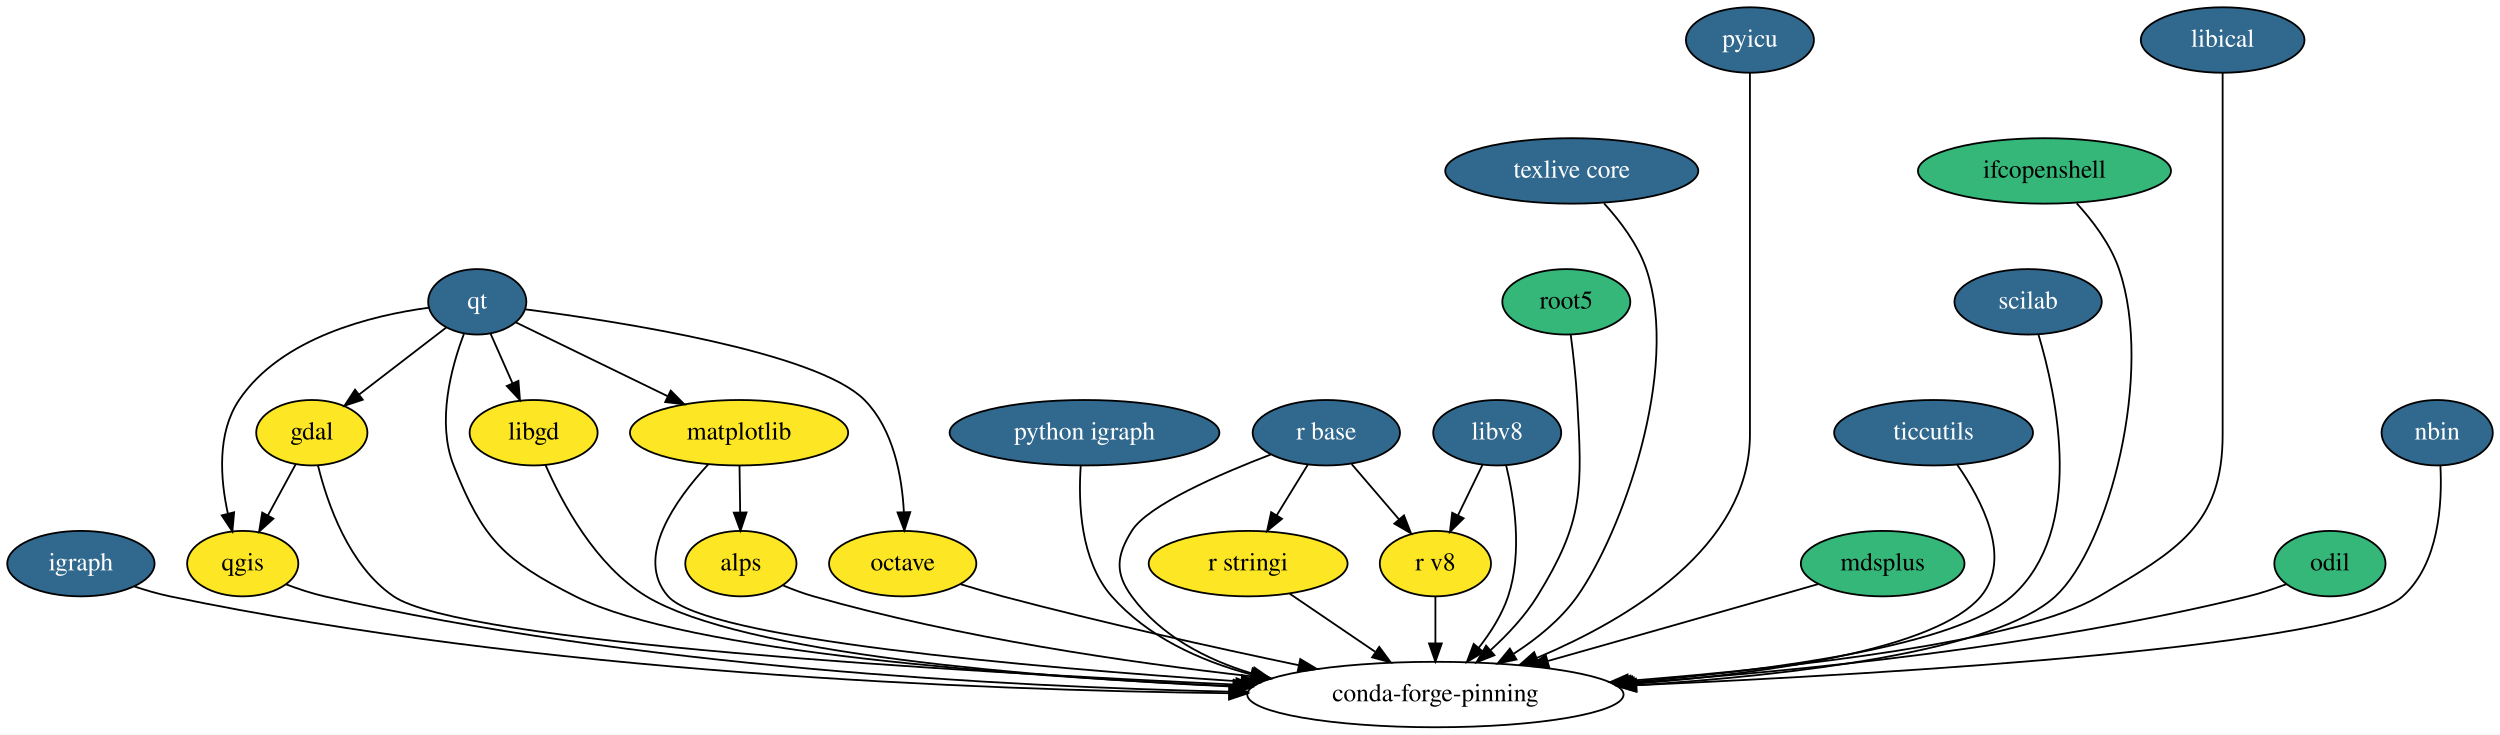
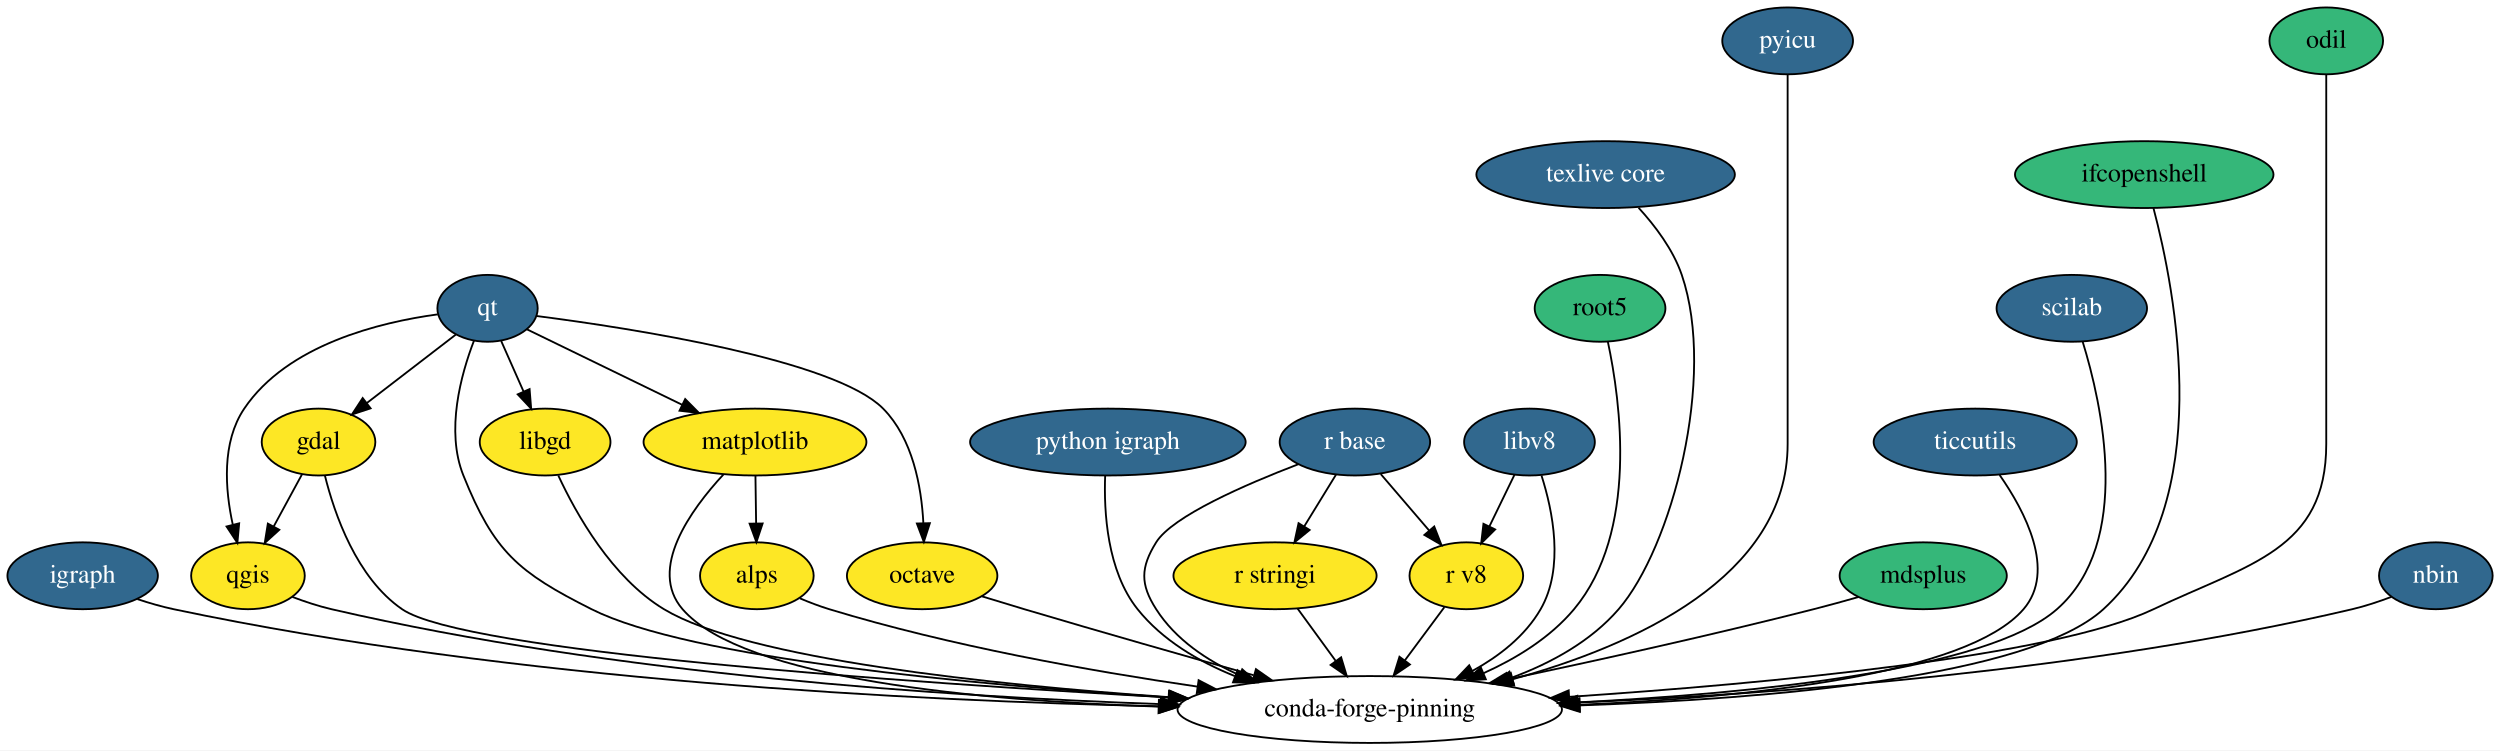
- <svg xmlns="http://www.w3.org/2000/svg" xmlns:xlink="http://www.w3.org/1999/xlink" width="1375pt" height="404pt" viewBox="0.00 0.00 1375.05 404.00">
+ <svg xmlns="http://www.w3.org/2000/svg" xmlns:xlink="http://www.w3.org/1999/xlink" width="1346pt" height="404pt" viewBox="0.00 0.00 1346.05 404.00">
  <g id="graph0" class="graph" transform="scale(1 1) rotate(0) translate(4 400)">
-     <polygon fill="white" stroke="transparent" points="-4,4 -4,-400 1371.05,-400 1371.05,4 -4,4" />
+     <polygon fill="white" stroke="transparent" points="-4,4 -4,-400 1342.05,-400 1342.05,4 -4,4" />
    <g id="node1" class="node">
      <g id="a_node1">
        <a xlink:href="https://github.com/conda-forge/gdal-feedstock" xlink:title="gdal">
          <ellipse fill="#fde725" stroke="black" cx="167.5" cy="-162" rx="30.59" ry="18" />
          <text text-anchor="middle" x="167.5" y="-158.3" font-family="Times,serif" font-size="14.00">gdal</text>
        </a>
      </g>
    </g>
    <g id="node2" class="node">
      <g id="a_node2">
        <a xlink:href="https://github.com/conda-forge/qgis-feedstock" xlink:title="qgis">
          <ellipse fill="#fde725" stroke="black" cx="129.5" cy="-90" rx="30.59" ry="18" />
          <text text-anchor="middle" x="129.5" y="-86.3" font-family="Times,serif" font-size="14.00">qgis</text>
        </a>
      </g>
    </g>
    <g id="edge1" class="edge">
      <path fill="none" stroke="black" d="M158.69,-144.76C154.15,-136.4 148.51,-126.02 143.4,-116.61" />
      <polygon fill="black" stroke="black" points="146.38,-114.75 138.53,-107.63 140.22,-118.09 146.38,-114.75" />
    </g>
    <g id="node3" class="node">
-       <ellipse fill="none" stroke="black" cx="785.5" cy="-18" rx="103.5" ry="18" />
-       <text text-anchor="middle" x="785.5" y="-14.3" font-family="Times,serif" font-size="14.00">conda-forge-pinning</text>
+       <ellipse fill="none" stroke="black" cx="733.5" cy="-18" rx="103.5" ry="18" />
+       <text text-anchor="middle" x="733.5" y="-14.3" font-family="Times,serif" font-size="14.00">conda-forge-pinning</text>
    </g>
    <g id="edge2" class="edge">
-       <path fill="none" stroke="black" d="M170.9,-143.95C176.03,-123.17 187.88,-88.75 212.5,-72 249.83,-46.6 520.18,-30.64 675.83,-23.46" />
-       <polygon fill="black" stroke="black" points="676.09,-26.95 685.91,-23 675.77,-19.96 676.09,-26.95" />
+       <path fill="none" stroke="black" d="M170.93,-143.99C176.08,-123.24 187.96,-88.86 212.5,-72 245.7,-49.18 482.68,-32.56 625.34,-24.48" />
+       <polygon fill="black" stroke="black" points="625.66,-27.97 635.45,-23.92 625.27,-20.98 625.66,-27.97" />
    </g>
    <g id="edge3" class="edge">
-       <path fill="none" stroke="black" d="M153.41,-78.58C160.12,-76.04 167.5,-73.59 174.5,-72 345.03,-33.17 548.27,-22.35 672.03,-19.58" />
-       <polygon fill="black" stroke="black" points="672.36,-23.08 682.28,-19.37 672.21,-16.08 672.36,-23.08" />
+       <path fill="none" stroke="black" d="M153.42,-78.61C160.13,-76.07 167.5,-73.62 174.5,-72 326.48,-36.76 506.92,-24.86 620.82,-20.9" />
+       <polygon fill="black" stroke="black" points="621.08,-24.4 630.95,-20.56 620.84,-17.4 621.08,-24.4" />
    </g>
    <g id="node4" class="node">
      <g id="a_node4">
        <a xlink:href="https://github.com/conda-forge/igraph-feedstock/pull/18" xlink:title="igraph">
          <ellipse fill="#31688e" stroke="black" cx="40.5" cy="-90" rx="40.5" ry="18" />
          <text text-anchor="middle" x="40.5" y="-86.3" font-family="Times,serif" font-size="14.00" fill="white">igraph</text>
        </a>
      </g>
    </g>
    <g id="edge4" class="edge">
-       <path fill="none" stroke="black" d="M69.69,-77.5C76.13,-75.35 82.98,-73.36 89.5,-72 291.63,-29.98 532.96,-20.41 671.81,-18.72" />
-       <polygon fill="black" stroke="black" points="672.08,-22.22 682.04,-18.6 672,-15.22 672.08,-22.22" />
+       <path fill="none" stroke="black" d="M69.96,-77.44C76.32,-75.32 83.07,-73.36 89.5,-72 272.52,-33.37 490.32,-22.58 619.96,-19.75" />
+       <polygon fill="black" stroke="black" points="620.37,-23.24 630.29,-19.53 620.22,-16.24 620.37,-23.24" />
    </g>
    <g id="node5" class="node">
      <g id="a_node5">
        <a xlink:href="https://github.com/conda-forge/libgd-feedstock" xlink:title="libgd">
          <ellipse fill="#fde725" stroke="black" cx="289.5" cy="-162" rx="35.19" ry="18" />
          <text text-anchor="middle" x="289.5" y="-158.3" font-family="Times,serif" font-size="14.00">libgd</text>
        </a>
      </g>
    </g>
    <g id="edge5" class="edge">
-       <path fill="none" stroke="black" d="M296.02,-144.3C305.09,-123.54 323.59,-88.8 351.5,-72 404.16,-40.3 563.87,-27.5 674.12,-22.37" />
-       <polygon fill="black" stroke="black" points="674.46,-25.86 684.3,-21.91 674.15,-18.86 674.46,-25.86" />
+       <path fill="none" stroke="black" d="M296.6,-144C306.22,-123.28 325.47,-88.91 353.5,-72 398.05,-45.12 529.73,-31.31 625.62,-24.63" />
+       <polygon fill="black" stroke="black" points="625.92,-28.11 635.66,-23.94 625.45,-21.13 625.92,-28.11" />
    </g>
    <g id="node6" class="node">
      <g id="a_node6">
        <a xlink:href="https://github.com/conda-forge/matplotlib-feedstock" xlink:title="matplotlib">
          <ellipse fill="#fde725" stroke="black" cx="402.5" cy="-162" rx="60" ry="18" />
          <text text-anchor="middle" x="402.5" y="-158.3" font-family="Times,serif" font-size="14.00">matplotlib</text>
        </a>
      </g>
    </g>
    <g id="edge6" class="edge">
-       <path fill="none" stroke="black" d="M385.51,-144.56C367.68,-125.32 344.64,-93.38 363.5,-72 384.09,-48.66 560.57,-33.08 678.69,-25.16" />
-       <polygon fill="black" stroke="black" points="679.12,-28.64 688.87,-24.48 678.66,-21.65 679.12,-28.64" />
+       <path fill="none" stroke="black" d="M385.58,-144.61C367.8,-125.43 344.82,-93.54 363.5,-72 396.24,-34.23 523.56,-22.73 619.77,-19.55" />
+       <polygon fill="black" stroke="black" points="619.97,-23.05 629.86,-19.25 619.76,-16.05 619.97,-23.05" />
    </g>
    <g id="node7" class="node">
      <g id="a_node7">
        <a xlink:href="https://github.com/conda-forge/alps-feedstock" xlink:title="alps">
          <ellipse fill="#fde725" stroke="black" cx="403.5" cy="-90" rx="30.59" ry="18" />
          <text text-anchor="middle" x="403.5" y="-86.3" font-family="Times,serif" font-size="14.00">alps</text>
        </a>
      </g>
    </g>
    <g id="edge7" class="edge">
      <path fill="none" stroke="black" d="M402.75,-143.7C402.86,-135.98 402.99,-126.71 403.11,-118.11" />
      <polygon fill="black" stroke="black" points="406.61,-118.15 403.26,-108.1 399.61,-118.05 406.61,-118.15" />
    </g>
    <g id="edge8" class="edge">
-       <path fill="none" stroke="black" d="M426.84,-77.94C432.22,-75.71 437.99,-73.57 443.5,-72 523.22,-49.27 616.34,-35.64 685.27,-27.91" />
-       <polygon fill="black" stroke="black" points="685.7,-31.39 695.26,-26.81 684.94,-24.43 685.7,-31.39" />
+       <path fill="none" stroke="black" d="M426.68,-77.85C431.81,-75.68 437.27,-73.59 442.5,-72 507.38,-52.24 582.77,-38.76 640.55,-30.35" />
+       <polygon fill="black" stroke="black" points="641.36,-33.77 650.76,-28.88 640.37,-26.84 641.36,-33.77" />
    </g>
    <g id="node8" class="node">
      <g id="a_node8">
        <a xlink:href="https://github.com/conda-forge/octave-feedstock" xlink:title="octave">
          <ellipse fill="#fde725" stroke="black" cx="492.5" cy="-90" rx="40.5" ry="18" />
          <text text-anchor="middle" x="492.5" y="-86.3" font-family="Times,serif" font-size="14.00">octave</text>
        </a>
      </g>
    </g>
    <g id="edge9" class="edge">
-       <path fill="none" stroke="black" d="M524.37,-78.67C531.92,-76.36 539.97,-74 547.5,-72 601.65,-57.63 663.41,-43.95 710.45,-34.09" />
-       <polygon fill="black" stroke="black" points="711.18,-37.52 720.26,-32.05 709.75,-30.66 711.18,-37.52" />
+       <path fill="none" stroke="black" d="M524.75,-78.9C532.21,-76.6 540.12,-74.19 547.5,-72 588.54,-59.81 634.85,-46.62 670.99,-36.44" />
+       <polygon fill="black" stroke="black" points="672.22,-39.73 680.9,-33.65 670.32,-32.99 672.22,-39.73" />
    </g>
    <g id="node9" class="node">
      <g id="a_node9">
        <a xlink:href="https://github.com/conda-forge/python-igraph-feedstock/pull/31" xlink:title="python igraph">
          <ellipse fill="#31688e" stroke="black" cx="592.5" cy="-162" rx="74.19" ry="18" />
          <text text-anchor="middle" x="592.5" y="-158.3" font-family="Times,serif" font-size="14.00" fill="white">python igraph</text>
        </a>
      </g>
    </g>
    <g id="edge10" class="edge">
-       <path fill="none" stroke="black" d="M590.42,-143.67C589.05,-123.89 590.06,-91.72 607.5,-72 627.09,-49.86 655.48,-36.77 683.85,-29.11" />
-       <polygon fill="black" stroke="black" points="685.01,-32.42 693.87,-26.61 683.32,-25.63 685.01,-32.42" />
+       <path fill="none" stroke="black" d="M591.04,-143.99C590.3,-124.5 592.04,-92.61 608.5,-72 621.77,-55.38 641.22,-43.89 660.84,-35.98" />
+       <polygon fill="black" stroke="black" points="662.32,-39.16 670.45,-32.38 659.86,-32.61 662.32,-39.16" />
    </g>
    <g id="node10" class="node">
      <g id="a_node10">
        <a xlink:href="https://github.com/conda-forge/qt-feedstock/pull/155" xlink:title="qt">
          <ellipse fill="#31688e" stroke="black" cx="258.5" cy="-234" rx="27" ry="18" />
          <text text-anchor="middle" x="258.5" y="-230.3" font-family="Times,serif" font-size="14.00" fill="white">qt</text>
        </a>
      </g>
    </g>
    <g id="edge11" class="edge">
      <path fill="none" stroke="black" d="M241.38,-219.83C227.92,-209.47 208.93,-194.87 193.57,-183.06" />
      <polygon fill="black" stroke="black" points="195.53,-180.15 185.47,-176.83 191.27,-185.7 195.53,-180.15" />
    </g>
    <g id="edge12" class="edge">
      <path fill="none" stroke="black" d="M231.7,-230.75C200.64,-226.54 150.75,-214.48 127.5,-180 115.25,-161.83 117.18,-136.5 121.34,-117.5" />
      <polygon fill="black" stroke="black" points="124.77,-118.24 123.81,-107.69 117.98,-116.53 124.77,-118.24" />
    </g>
    <g id="edge13" class="edge">
-       <path fill="none" stroke="black" d="M251.17,-216.35C244.2,-198.02 236.07,-167.98 245.5,-144 261.5,-103.32 273.46,-91.66 312.5,-72 373.82,-41.13 554.8,-28 674.28,-22.59" />
-       <polygon fill="black" stroke="black" points="674.72,-26.08 684.56,-22.14 674.42,-19.08 674.72,-26.08" />
+       <path fill="none" stroke="black" d="M251.23,-216.65C244.17,-198.33 235.84,-168.05 245.5,-144 262.02,-102.87 274.91,-91.92 314.5,-72 367.24,-45.46 519.46,-31.33 625.11,-24.51" />
+       <polygon fill="black" stroke="black" points="625.43,-28 635.19,-23.87 624.99,-21.01 625.43,-28" />
    </g>
    <g id="edge14" class="edge">
      <path fill="none" stroke="black" d="M265.85,-216.41C269.42,-208.34 273.81,-198.43 277.83,-189.35" />
      <polygon fill="black" stroke="black" points="281.14,-190.52 281.99,-179.96 274.74,-187.68 281.14,-190.52" />
    </g>
    <g id="edge15" class="edge">
      <path fill="none" stroke="black" d="M279.75,-222.67C301.65,-212.02 336.31,-195.18 363.22,-182.09" />
      <polygon fill="black" stroke="black" points="364.92,-185.16 372.38,-177.64 361.86,-178.87 364.92,-185.16" />
    </g>
    <g id="edge16" class="edge">
      <path fill="none" stroke="black" d="M284.96,-229.86C336.03,-223.26 445.46,-206.36 471.5,-180 487.41,-163.9 492.11,-138.12 493.15,-118.44" />
      <polygon fill="black" stroke="black" points="496.66,-118.32 493.41,-108.24 489.66,-118.15 496.66,-118.32" />
    </g>
    <g id="node11" class="node">
      <g id="a_node11">
        <a xlink:href="https://github.com/conda-forge/r-base-feedstock/pull/130" xlink:title="r base">
          <ellipse fill="#31688e" stroke="black" cx="725.5" cy="-162" rx="40.5" ry="18" />
          <text text-anchor="middle" x="725.5" y="-158.3" font-family="Times,serif" font-size="14.00" fill="white">r base</text>
        </a>
      </g>
    </g>
    <g id="edge17" class="edge">
-       <path fill="none" stroke="black" d="M695.07,-150.07C666.61,-139.16 627.22,-122.05 618.5,-108 610.06,-94.41 609.05,-84.91 618.5,-72 634.35,-50.34 659.11,-37.32 684.76,-29.55" />
-       <polygon fill="black" stroke="black" points="685.91,-32.86 694.61,-26.82 684.04,-26.11 685.91,-32.86" />
+       <path fill="none" stroke="black" d="M695.07,-150.07C666.61,-139.16 627.22,-122.05 618.5,-108 610.06,-94.41 609.87,-85.47 618.5,-72 628.95,-55.68 645.83,-44.32 663.48,-36.43" />
+       <polygon fill="black" stroke="black" points="664.84,-39.66 672.75,-32.62 662.17,-33.18 664.84,-39.66" />
    </g>
    <g id="node12" class="node">
      <g id="a_node12">
        <a xlink:href="https://github.com/conda-forge/r-stringi-feedstock" xlink:title="r stringi">
          <ellipse fill="#fde725" stroke="black" cx="682.5" cy="-90" rx="54.69" ry="18" />
          <text text-anchor="middle" x="682.5" y="-86.3" font-family="Times,serif" font-size="14.00">r stringi</text>
        </a>
      </g>
    </g>
    <g id="edge18" class="edge">
      <path fill="none" stroke="black" d="M715.31,-144.41C710.19,-136.08 703.88,-125.8 698.16,-116.49" />
      <polygon fill="black" stroke="black" points="701.13,-114.65 692.92,-107.96 695.17,-118.31 701.13,-114.65" />
    </g>
    <g id="node13" class="node">
      <g id="a_node13">
        <a xlink:href="https://github.com/conda-forge/r-v8-feedstock" xlink:title="r v8">
          <ellipse fill="#fde725" stroke="black" cx="785.5" cy="-90" rx="30.59" ry="18" />
          <text text-anchor="middle" x="785.5" y="-86.3" font-family="Times,serif" font-size="14.00">r v8</text>
        </a>
      </g>
    </g>
    <g id="edge19" class="edge">
      <path fill="none" stroke="black" d="M739.42,-144.76C747.17,-135.71 756.97,-124.29 765.53,-114.3" />
      <polygon fill="black" stroke="black" points="768.22,-116.54 772.07,-106.67 762.91,-111.98 768.22,-116.54" />
    </g>
    <g id="edge20" class="edge">
-       <path fill="none" stroke="black" d="M705.36,-73.46C719.13,-64.1 736.91,-52.02 752.23,-41.61" />
-       <polygon fill="black" stroke="black" points="754.6,-44.23 760.91,-35.71 750.67,-38.44 754.6,-44.23" />
+       <path fill="none" stroke="black" d="M694.59,-72.41C700.72,-63.99 708.3,-53.58 715.14,-44.2" />
+       <polygon fill="black" stroke="black" points="718.09,-46.1 721.15,-35.96 712.43,-41.98 718.09,-46.1" />
    </g>
    <g id="edge21" class="edge">
-       <path fill="none" stroke="black" d="M785.5,-71.7C785.5,-63.98 785.5,-54.71 785.5,-46.11" />
-       <polygon fill="black" stroke="black" points="789,-46.1 785.5,-36.1 782,-46.1 789,-46.1" />
+       <path fill="none" stroke="black" d="M773.7,-73.12C767.4,-64.63 759.49,-53.98 752.35,-44.38" />
+       <polygon fill="black" stroke="black" points="755.12,-42.23 746.35,-36.29 749.5,-46.41 755.12,-42.23" />
    </g>
    <g id="node14" class="node">
      <g id="a_node14">
        <a xlink:href="https://github.com/conda-forge/root5-feedstock" xlink:title="root5">
          <ellipse fill="#35b779" stroke="black" cx="857.5" cy="-234" rx="35.19" ry="18" />
          <text text-anchor="middle" x="857.5" y="-230.3" font-family="Times,serif" font-size="14.00">root5</text>
        </a>
      </g>
    </g>
    <g id="edge22" class="edge">
-       <path fill="none" stroke="black" d="M859.94,-215.86C861.29,-205.5 862.82,-192.02 863.5,-180 866.26,-131.09 867.3,-113.64 841.5,-72 834.72,-61.07 825.15,-50.87 815.82,-42.4" />
-       <polygon fill="black" stroke="black" points="817.96,-39.63 808.12,-35.72 813.38,-44.92 817.96,-39.63" />
+       <path fill="none" stroke="black" d="M861.68,-216.1C868.55,-183.95 878.23,-113.54 843.5,-72 830.76,-56.77 812.62,-45.58 794.73,-37.53" />
+       <polygon fill="black" stroke="black" points="796,-34.27 785.43,-33.6 793.28,-40.72 796,-34.27" />
    </g>
    <g id="node15" class="node">
      <g id="a_node15">
        <a xlink:href="https://github.com/conda-forge/texlive-core-feedstock/pull/38" xlink:title="texlive core">
          <ellipse fill="#31688e" stroke="black" cx="860.5" cy="-306" rx="69.59" ry="18" />
          <text text-anchor="middle" x="860.5" y="-302.3" font-family="Times,serif" font-size="14.00" fill="white">texlive core</text>
        </a>
      </g>
    </g>
    <g id="edge23" class="edge">
-       <path fill="none" stroke="black" d="M878.24,-288.15C887.07,-278.51 896.84,-265.65 901.5,-252 920.56,-196.2 887.62,-106.08 863.5,-72 854.51,-59.3 841.44,-48.72 828.56,-40.44" />
-       <polygon fill="black" stroke="black" points="830.09,-37.28 819.73,-35.08 826.46,-43.26 830.09,-37.28" />
+       <path fill="none" stroke="black" d="M878.24,-288.15C887.07,-278.51 896.84,-265.65 901.5,-252 920.37,-196.77 896.04,-105 867.5,-72 852.6,-54.77 831.35,-43.09 810.14,-35.2" />
+       <polygon fill="black" stroke="black" points="811.02,-31.8 800.43,-31.83 808.73,-38.41 811.02,-31.8" />
    </g>
    <g id="node16" class="node">
      <g id="a_node16">
        <a xlink:href="https://github.com/conda-forge/pyicu-feedstock/pull/16" xlink:title="pyicu">
          <ellipse fill="#31688e" stroke="black" cx="958.5" cy="-378" rx="35.19" ry="18" />
          <text text-anchor="middle" x="958.5" y="-374.3" font-family="Times,serif" font-size="14.00" fill="white">pyicu</text>
        </a>
      </g>
    </g>
    <g id="edge24" class="edge">
-       <path fill="none" stroke="black" d="M958.5,-359.95C958.5,-333.29 958.5,-280.11 958.5,-235 958.5,-235 958.5,-235 958.5,-161 958.5,-99.31 891.96,-59.52 841.41,-38.19" />
-       <polygon fill="black" stroke="black" points="842.44,-34.83 831.86,-34.3 839.8,-41.32 842.44,-34.83" />
+       <path fill="none" stroke="black" d="M958.5,-359.95C958.5,-333.29 958.5,-280.11 958.5,-235 958.5,-235 958.5,-235 958.5,-161 958.5,-89.27 875.72,-52.32 810.58,-34.34" />
+       <polygon fill="black" stroke="black" points="811.27,-30.9 800.7,-31.72 809.47,-37.66 811.27,-30.9" />
    </g>
    <g id="node17" class="node">
      <g id="a_node17">
        <a xlink:href="https://github.com/conda-forge/mdsplus-feedstock" xlink:title="mdsplus">
          <ellipse fill="#35b779" stroke="black" cx="1031.5" cy="-90" rx="45" ry="18" />
          <text text-anchor="middle" x="1031.5" y="-86.3" font-family="Times,serif" font-size="14.00">mdsplus</text>
        </a>
      </g>
    </g>
    <g id="edge25" class="edge">
-       <path fill="none" stroke="black" d="M995.94,-78.73C988.21,-76.5 980.08,-74.17 972.5,-72 930.83,-60.09 883.91,-46.79 847.49,-36.5" />
-       <polygon fill="black" stroke="black" points="848.08,-33.03 837.51,-33.68 846.18,-39.76 848.08,-33.03" />
+       <path fill="none" stroke="black" d="M996.66,-78.57C988.74,-76.31 980.35,-74 972.5,-72 917.61,-58.02 855.1,-44.23 807.78,-34.23" />
+       <polygon fill="black" stroke="black" points="808.42,-30.78 797.92,-32.15 806.98,-37.63 808.42,-30.78" />
    </g>
    <g id="node18" class="node">
      <g id="a_node18">
        <a xlink:href="https://github.com/conda-forge/ticcutils-feedstock/pull/10" xlink:title="ticcutils">
          <ellipse fill="#31688e" stroke="black" cx="1059.5" cy="-162" rx="54.69" ry="18" />
          <text text-anchor="middle" x="1059.5" y="-158.3" font-family="Times,serif" font-size="14.00" fill="white">ticcutils</text>
        </a>
      </g>
    </g>
    <g id="edge26" class="edge">
-       <path fill="none" stroke="black" d="M1072.53,-144.37C1086.05,-124.95 1102.98,-92.84 1085.5,-72 1061.18,-43.01 970.34,-29.87 894.93,-23.92" />
-       <polygon fill="black" stroke="black" points="895.11,-20.42 884.87,-23.16 894.58,-27.4 895.11,-20.42" />
+       <path fill="none" stroke="black" d="M1072.62,-144.29C1086.23,-124.8 1103.25,-92.62 1085.5,-72 1055,-36.56 937.56,-24.5 846.62,-20.56" />
+       <polygon fill="black" stroke="black" points="846.65,-17.06 836.51,-20.15 846.36,-24.05 846.65,-17.06" />
    </g>
    <g id="node19" class="node">
      <g id="a_node19">
        <a xlink:href="https://github.com/conda-forge/scilab-feedstock/pull/14" xlink:title="scilab">
          <ellipse fill="#31688e" stroke="black" cx="1111.5" cy="-234" rx="40.5" ry="18" />
          <text text-anchor="middle" x="1111.5" y="-230.3" font-family="Times,serif" font-size="14.00" fill="white">scilab</text>
        </a>
      </g>
    </g>
    <g id="edge27" class="edge">
-       <path fill="none" stroke="black" d="M1117.16,-216.11C1127.17,-182.69 1143.31,-108.26 1102.5,-72 1071.95,-44.86 972.57,-31.42 893.13,-24.9" />
-       <polygon fill="black" stroke="black" points="893.3,-21.4 883.05,-24.1 892.75,-28.38 893.3,-21.4" />
+       <path fill="none" stroke="black" d="M1117.34,-216.07C1127.68,-182.58 1144.49,-108.03 1103.5,-72 1066.05,-39.09 940.27,-26.59 845.68,-21.86" />
+       <polygon fill="black" stroke="black" points="845.62,-18.35 835.47,-21.37 845.29,-25.34 845.62,-18.35" />
    </g>
    <g id="node20" class="node">
      <g id="a_node20">
        <a xlink:href="https://github.com/conda-forge/ifcopenshell-feedstock" xlink:title="ifcopenshell">
-           <ellipse fill="#35b779" stroke="black" cx="1120.5" cy="-306" rx="69.59" ry="18" />
-           <text text-anchor="middle" x="1120.5" y="-302.3" font-family="Times,serif" font-size="14.00">ifcopenshell</text>
+           <ellipse fill="#35b779" stroke="black" cx="1150.5" cy="-306" rx="69.59" ry="18" />
+           <text text-anchor="middle" x="1150.5" y="-302.3" font-family="Times,serif" font-size="14.00">ifcopenshell</text>
        </a>
      </g>
    </g>
    <g id="edge28" class="edge">
-       <path fill="none" stroke="black" d="M1138.24,-288.15C1147.07,-278.51 1156.84,-265.65 1161.5,-252 1180.92,-195.15 1156.01,-99.13 1126.5,-72 1093.51,-41.68 982.66,-28.7 896.19,-23.14" />
-       <polygon fill="black" stroke="black" points="896.24,-19.64 886.04,-22.52 895.81,-26.63 896.24,-19.64" />
+       <path fill="none" stroke="black" d="M1155.47,-287.95C1167.02,-244.34 1190.19,-128.27 1128.5,-72 1088.3,-35.34 948.43,-23.72 846.51,-20.21" />
+       <polygon fill="black" stroke="black" points="846.57,-16.71 836.46,-19.88 846.34,-23.71 846.57,-16.71" />
    </g>
    <g id="node21" class="node">
      <g id="a_node21">
-         <a xlink:href="https://github.com/conda-forge/libical-feedstock/pull/7" xlink:title="libical">
-           <ellipse fill="#31688e" stroke="black" cx="1218.5" cy="-378" rx="45" ry="18" />
-           <text text-anchor="middle" x="1218.5" y="-374.3" font-family="Times,serif" font-size="14.00" fill="white">libical</text>
-         </a>
-       </g>
-     </g>
-     <g id="edge29" class="edge">
-       <path fill="none" stroke="black" d="M1218.5,-359.95C1218.5,-333.29 1218.5,-280.11 1218.5,-235 1218.5,-235 1218.5,-235 1218.5,-161 1218.5,-111.22 1193.42,-97.22 1150.5,-72 1107.8,-46.91 983.42,-32.79 891.67,-25.54" />
-       <polygon fill="black" stroke="black" points="891.73,-22.04 881.49,-24.76 891.19,-29.01 891.73,-22.04" />
-     </g>
-     <g id="node22" class="node">
-       <g id="a_node22">
        <a xlink:href="https://github.com/conda-forge/libv8-feedstock/pull/12" xlink:title="libv8">
          <ellipse fill="#31688e" stroke="black" cx="819.5" cy="-162" rx="35.19" ry="18" />
          <text text-anchor="middle" x="819.5" y="-158.3" font-family="Times,serif" font-size="14.00" fill="white">libv8</text>
        </a>
      </g>
    </g>
+     <g id="edge29" class="edge">
+       <path fill="none" stroke="black" d="M825.97,-143.99C832.02,-125.07 838.36,-94.26 825.5,-72 817.17,-57.59 803.28,-46.76 788.78,-38.77" />
+       <polygon fill="black" stroke="black" points="790.22,-35.57 779.72,-34.15 787.04,-41.81 790.22,-35.57" />
+     </g>
    <g id="edge30" class="edge">
-       <path fill="none" stroke="black" d="M824.39,-144.11C828.84,-125.83 833.57,-96.08 825.5,-72 822.09,-61.83 815.88,-52.06 809.36,-43.73" />
-       <polygon fill="black" stroke="black" points="811.92,-41.35 802.82,-35.93 806.56,-45.84 811.92,-41.35" />
-     </g>
-     <g id="edge31" class="edge">
      <path fill="none" stroke="black" d="M811.44,-144.41C807.42,-136.13 802.46,-125.92 797.96,-116.66" />
      <polygon fill="black" stroke="black" points="801.02,-114.94 793.5,-107.47 794.72,-117.99 801.02,-114.94" />
    </g>
+     <g id="node22" class="node">
+       <g id="a_node22">
+         <a xlink:href="https://github.com/conda-forge/odil-feedstock" xlink:title="odil">
+           <ellipse fill="#35b779" stroke="black" cx="1248.5" cy="-378" rx="30.59" ry="18" />
+           <text text-anchor="middle" x="1248.5" y="-374.3" font-family="Times,serif" font-size="14.00">odil</text>
+         </a>
+       </g>
+     </g>
+     <g id="edge31" class="edge">
+       <path fill="none" stroke="black" d="M1248.5,-359.95C1248.5,-333.29 1248.5,-280.11 1248.5,-235 1248.5,-235 1248.5,-235 1248.5,-161 1248.5,-103.79 1207.16,-96.58 1155.5,-72 1101.57,-46.33 947.27,-31.94 840.99,-24.82" />
+       <polygon fill="black" stroke="black" points="841.07,-21.32 830.86,-24.16 840.61,-28.31 841.07,-21.32" />
+     </g>
    <g id="node23" class="node">
      <g id="a_node23">
-         <a xlink:href="https://github.com/conda-forge/odil-feedstock" xlink:title="odil">
-           <ellipse fill="#35b779" stroke="black" cx="1277.5" cy="-90" rx="30.59" ry="18" />
-           <text text-anchor="middle" x="1277.5" y="-86.3" font-family="Times,serif" font-size="14.00">odil</text>
+         <a xlink:href="https://github.com/conda-forge/nbin-feedstock/pull/1" xlink:title="nbin">
+           <ellipse fill="#31688e" stroke="black" cx="1307.5" cy="-90" rx="30.59" ry="18" />
+           <text text-anchor="middle" x="1307.5" y="-86.3" font-family="Times,serif" font-size="14.00" fill="white">nbin</text>
        </a>
      </g>
    </g>
    <g id="edge32" class="edge">
-       <path fill="none" stroke="black" d="M1253.55,-78.72C1246.84,-76.18 1239.48,-73.7 1232.5,-72 1118.9,-44.25 985.38,-30.83 894.03,-24.47" />
-       <polygon fill="black" stroke="black" points="894.16,-20.97 883.94,-23.79 893.68,-27.96 894.16,-20.97" />
-     </g>
-     <g id="node24" class="node">
-       <g id="a_node24">
-         <a xlink:href="https://github.com/conda-forge/nbin-feedstock/pull/1" xlink:title="nbin">
-           <ellipse fill="#31688e" stroke="black" cx="1336.5" cy="-162" rx="30.59" ry="18" />
-           <text text-anchor="middle" x="1336.5" y="-158.3" font-family="Times,serif" font-size="14.00" fill="white">nbin</text>
-         </a>
-       </g>
-     </g>
-     <g id="edge33" class="edge">
-       <path fill="none" stroke="black" d="M1338.28,-143.68C1339.33,-123.28 1337.52,-89.91 1317.5,-72 1286.79,-44.52 1042.61,-29.66 895.95,-23.13" />
-       <polygon fill="black" stroke="black" points="895.71,-19.62 885.57,-22.68 895.4,-26.61 895.71,-19.62" />
+       <path fill="none" stroke="black" d="M1283.57,-78.64C1276.86,-76.1 1269.49,-73.64 1262.5,-72 1121.04,-38.8 953.52,-26.39 845.48,-21.76" />
+       <polygon fill="black" stroke="black" points="845.35,-18.25 835.22,-21.33 845.06,-25.24 845.35,-18.25" />
    </g>
  </g>
</svg>
